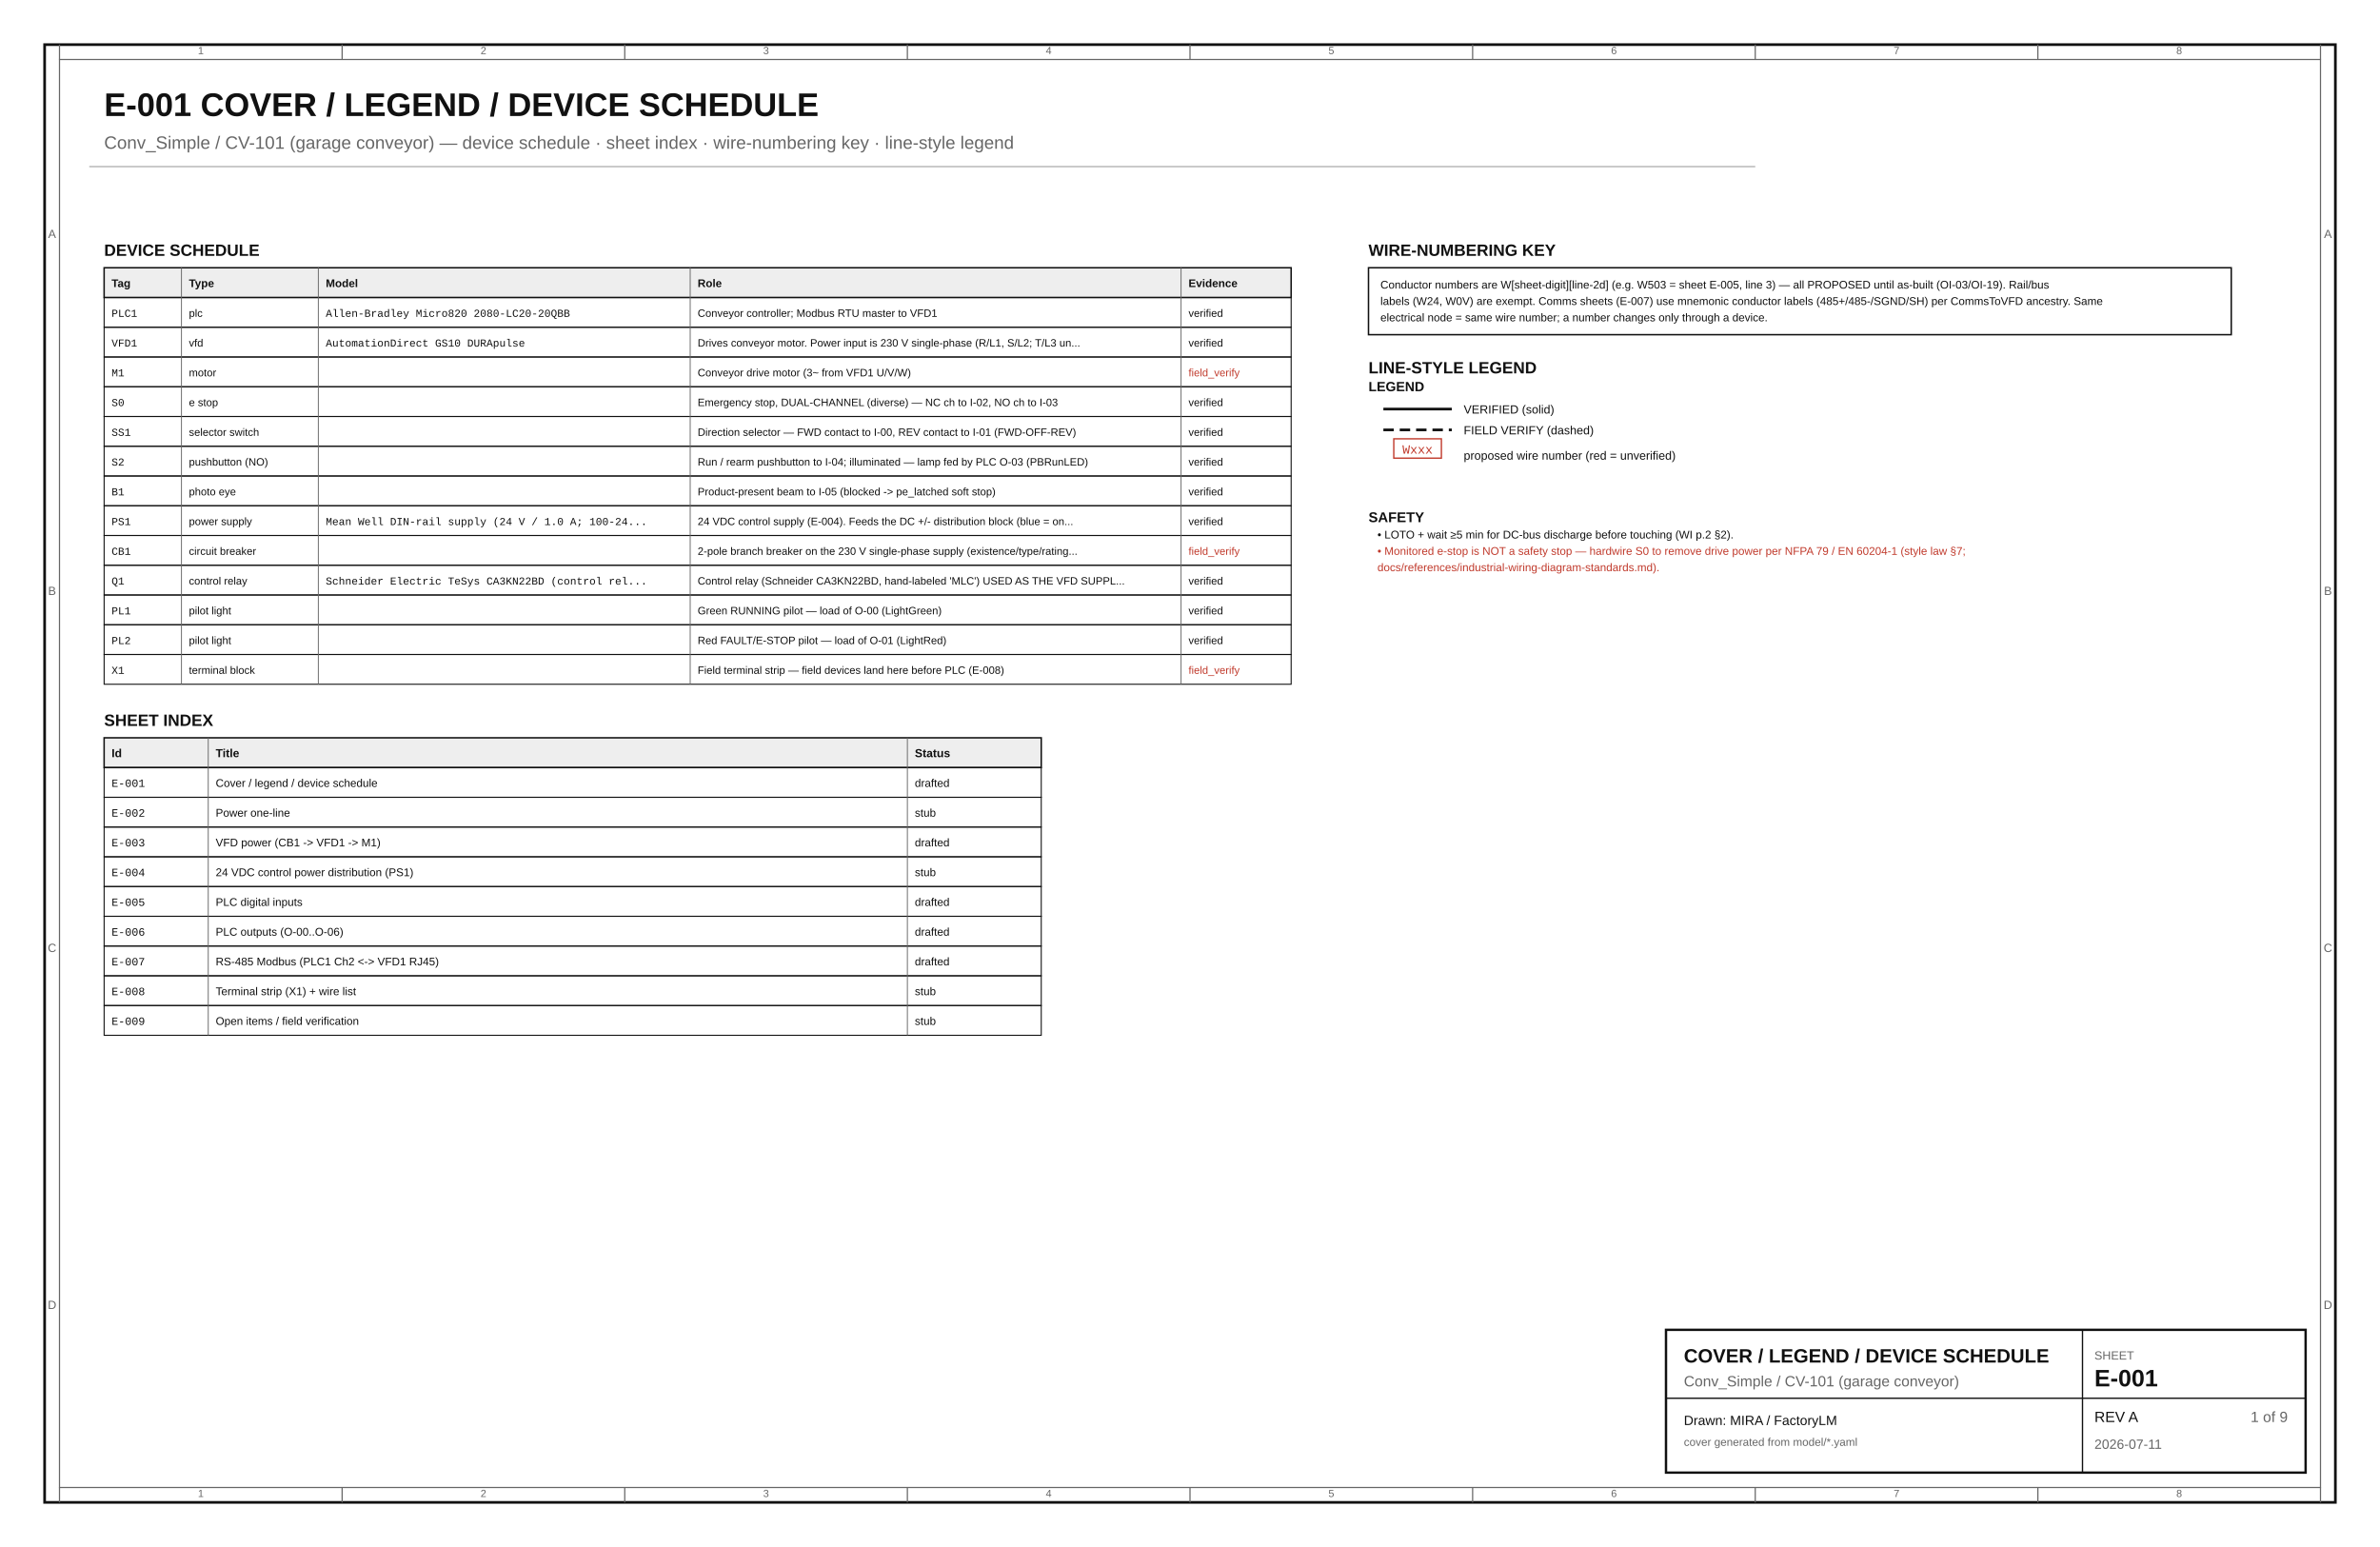
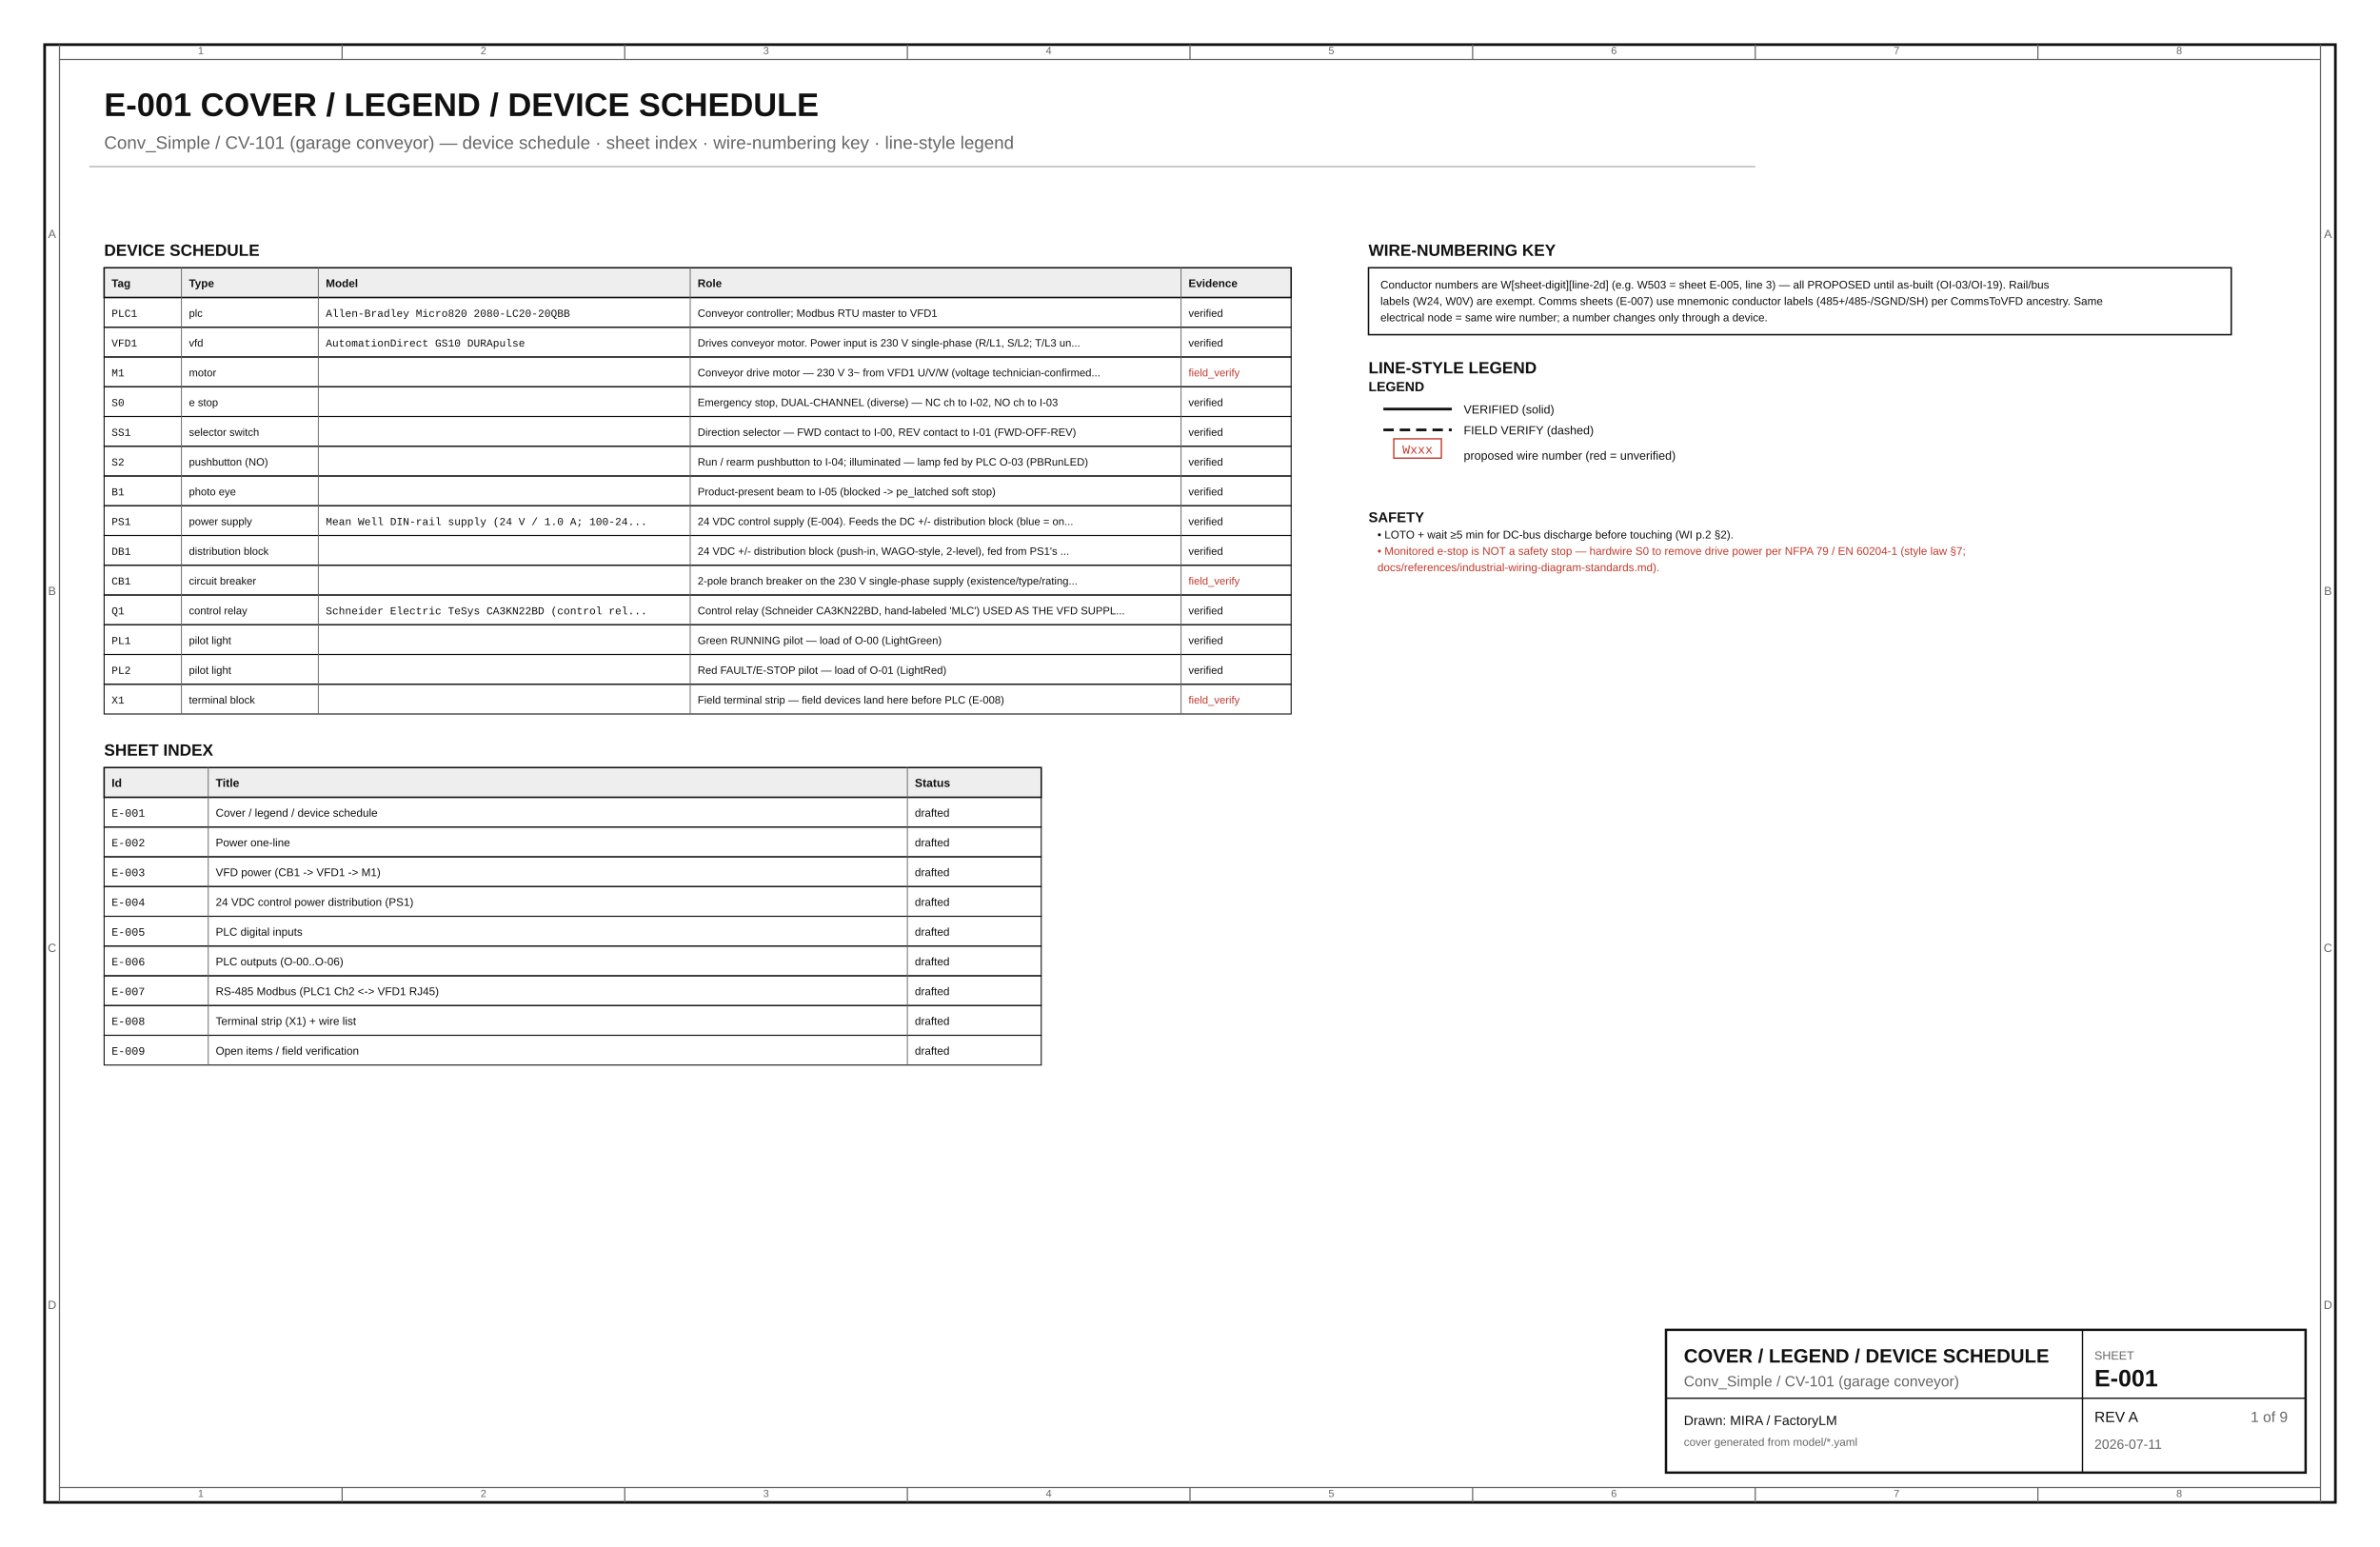
<svg xmlns="http://www.w3.org/2000/svg" width="1600" height="1040" viewBox="0 0 1600 1040">
  <rect width="1600" height="1040" fill="#FFFFFF" />
  <rect x="30.0" y="30.0" width="1540.0" height="980.0" fill="none" stroke="#111111" stroke-width="1.8" />
  <rect x="40.0" y="40.0" width="1520.0" height="960.0" fill="none" stroke="#666666" stroke-width="0.8" />
  <line x1="40.0" y1="30.0" x2="40.0" y2="40.0" stroke="#666666" stroke-width="0.8" stroke-linecap="butt" />
  <line x1="40.0" y1="1000.0" x2="40.0" y2="1010.0" stroke="#666666" stroke-width="0.8" stroke-linecap="butt" />
  <text x="135.0" y="36.4" font-size="7" font-family="Arial, Helvetica, sans-serif" text-anchor="middle" font-weight="normal" fill="#666666">1</text>
  <text x="135.0" y="1006.4" font-size="7" font-family="Arial, Helvetica, sans-serif" text-anchor="middle" font-weight="normal" fill="#666666">1</text>
  <line x1="230.0" y1="30.0" x2="230.0" y2="40.0" stroke="#666666" stroke-width="0.8" stroke-linecap="butt" />
  <line x1="230.0" y1="1000.0" x2="230.0" y2="1010.0" stroke="#666666" stroke-width="0.8" stroke-linecap="butt" />
  <text x="325.0" y="36.4" font-size="7" font-family="Arial, Helvetica, sans-serif" text-anchor="middle" font-weight="normal" fill="#666666">2</text>
  <text x="325.0" y="1006.4" font-size="7" font-family="Arial, Helvetica, sans-serif" text-anchor="middle" font-weight="normal" fill="#666666">2</text>
  <line x1="420.0" y1="30.0" x2="420.0" y2="40.0" stroke="#666666" stroke-width="0.8" stroke-linecap="butt" />
  <line x1="420.0" y1="1000.0" x2="420.0" y2="1010.0" stroke="#666666" stroke-width="0.8" stroke-linecap="butt" />
  <text x="515.0" y="36.4" font-size="7" font-family="Arial, Helvetica, sans-serif" text-anchor="middle" font-weight="normal" fill="#666666">3</text>
  <text x="515.0" y="1006.4" font-size="7" font-family="Arial, Helvetica, sans-serif" text-anchor="middle" font-weight="normal" fill="#666666">3</text>
  <line x1="610.0" y1="30.0" x2="610.0" y2="40.0" stroke="#666666" stroke-width="0.8" stroke-linecap="butt" />
  <line x1="610.0" y1="1000.0" x2="610.0" y2="1010.0" stroke="#666666" stroke-width="0.8" stroke-linecap="butt" />
  <text x="705.0" y="36.4" font-size="7" font-family="Arial, Helvetica, sans-serif" text-anchor="middle" font-weight="normal" fill="#666666">4</text>
  <text x="705.0" y="1006.4" font-size="7" font-family="Arial, Helvetica, sans-serif" text-anchor="middle" font-weight="normal" fill="#666666">4</text>
  <line x1="800.0" y1="30.0" x2="800.0" y2="40.0" stroke="#666666" stroke-width="0.8" stroke-linecap="butt" />
  <line x1="800.0" y1="1000.0" x2="800.0" y2="1010.0" stroke="#666666" stroke-width="0.8" stroke-linecap="butt" />
  <text x="895.0" y="36.4" font-size="7" font-family="Arial, Helvetica, sans-serif" text-anchor="middle" font-weight="normal" fill="#666666">5</text>
  <text x="895.0" y="1006.4" font-size="7" font-family="Arial, Helvetica, sans-serif" text-anchor="middle" font-weight="normal" fill="#666666">5</text>
  <line x1="990.0" y1="30.0" x2="990.0" y2="40.0" stroke="#666666" stroke-width="0.8" stroke-linecap="butt" />
  <line x1="990.0" y1="1000.0" x2="990.0" y2="1010.0" stroke="#666666" stroke-width="0.8" stroke-linecap="butt" />
  <text x="1085.0" y="36.4" font-size="7" font-family="Arial, Helvetica, sans-serif" text-anchor="middle" font-weight="normal" fill="#666666">6</text>
  <text x="1085.0" y="1006.4" font-size="7" font-family="Arial, Helvetica, sans-serif" text-anchor="middle" font-weight="normal" fill="#666666">6</text>
  <line x1="1180.0" y1="30.0" x2="1180.0" y2="40.0" stroke="#666666" stroke-width="0.8" stroke-linecap="butt" />
  <line x1="1180.0" y1="1000.0" x2="1180.0" y2="1010.0" stroke="#666666" stroke-width="0.8" stroke-linecap="butt" />
  <text x="1275.0" y="36.4" font-size="7" font-family="Arial, Helvetica, sans-serif" text-anchor="middle" font-weight="normal" fill="#666666">7</text>
  <text x="1275.0" y="1006.4" font-size="7" font-family="Arial, Helvetica, sans-serif" text-anchor="middle" font-weight="normal" fill="#666666">7</text>
  <line x1="1370.0" y1="30.0" x2="1370.0" y2="40.0" stroke="#666666" stroke-width="0.8" stroke-linecap="butt" />
  <line x1="1370.0" y1="1000.0" x2="1370.0" y2="1010.0" stroke="#666666" stroke-width="0.8" stroke-linecap="butt" />
  <text x="1465.0" y="36.4" font-size="7" font-family="Arial, Helvetica, sans-serif" text-anchor="middle" font-weight="normal" fill="#666666">8</text>
  <text x="1465.0" y="1006.4" font-size="7" font-family="Arial, Helvetica, sans-serif" text-anchor="middle" font-weight="normal" fill="#666666">8</text>
  <line x1="1560.0" y1="30.0" x2="1560.0" y2="40.0" stroke="#666666" stroke-width="0.8" stroke-linecap="butt" />
  <line x1="1560.0" y1="1000.0" x2="1560.0" y2="1010.0" stroke="#666666" stroke-width="0.8" stroke-linecap="butt" />
  <text x="35.0" y="160.0" font-size="8" font-family="Arial, Helvetica, sans-serif" text-anchor="middle" font-weight="normal" fill="#666666">A</text>
  <text x="1565.0" y="160.0" font-size="8" font-family="Arial, Helvetica, sans-serif" text-anchor="middle" font-weight="normal" fill="#666666">A</text>
  <text x="35.0" y="400.0" font-size="8" font-family="Arial, Helvetica, sans-serif" text-anchor="middle" font-weight="normal" fill="#666666">B</text>
  <text x="1565.0" y="400.0" font-size="8" font-family="Arial, Helvetica, sans-serif" text-anchor="middle" font-weight="normal" fill="#666666">B</text>
  <text x="35.0" y="640.0" font-size="8" font-family="Arial, Helvetica, sans-serif" text-anchor="middle" font-weight="normal" fill="#666666">C</text>
  <text x="1565.0" y="640.0" font-size="8" font-family="Arial, Helvetica, sans-serif" text-anchor="middle" font-weight="normal" fill="#666666">C</text>
  <text x="35.0" y="880.0" font-size="8" font-family="Arial, Helvetica, sans-serif" text-anchor="middle" font-weight="normal" fill="#666666">D</text>
  <text x="1565.0" y="880.0" font-size="8" font-family="Arial, Helvetica, sans-serif" text-anchor="middle" font-weight="normal" fill="#666666">D</text>
  <text x="70.0" y="78.0" font-size="22" font-family="Arial, Helvetica, sans-serif" text-anchor="start" font-weight="bold" fill="#111111">E-001  COVER / LEGEND / DEVICE SCHEDULE</text>
  <text x="70.0" y="100.0" font-size="12" font-family="Arial, Helvetica, sans-serif" text-anchor="start" font-weight="normal" fill="#666666">Conv_Simple / CV-101 (garage conveyor)  —  device schedule · sheet index · wire-numbering key · line-style legend</text>
  <line x1="60.0" y1="112.0" x2="1180.0" y2="112.0" stroke="#BBBBBB" stroke-width="1" stroke-linecap="butt" />
  <text x="70.0" y="172.0" font-size="11" font-family="Arial, Helvetica, sans-serif" text-anchor="start" font-weight="bold" fill="#111111">DEVICE SCHEDULE</text>
  <rect x="70.0" y="180.0" width="798.0" height="20.0" fill="#EEEEEE" stroke="#111111" stroke-width="1.0" />
  <text x="75.0" y="193.0" font-size="7.5" font-family="Arial, Helvetica, sans-serif" text-anchor="start" font-weight="bold" fill="#111111">Tag</text>
  <text x="127.0" y="193.0" font-size="7.5" font-family="Arial, Helvetica, sans-serif" text-anchor="start" font-weight="bold" fill="#111111">Type</text>
  <text x="219.0" y="193.0" font-size="7.5" font-family="Arial, Helvetica, sans-serif" text-anchor="start" font-weight="bold" fill="#111111">Model</text>
  <text x="469.0" y="193.0" font-size="7.5" font-family="Arial, Helvetica, sans-serif" text-anchor="start" font-weight="bold" fill="#111111">Role</text>
  <text x="799.0" y="193.0" font-size="7.5" font-family="Arial, Helvetica, sans-serif" text-anchor="start" font-weight="bold" fill="#111111">Evidence</text>
  <rect x="70.0" y="200.0" width="798.0" height="20.0" fill="none" stroke="#111111" stroke-width="0.7" />
  <text x="75.0" y="213.0" font-size="7.2" font-family="Consolas, 'Courier New', monospace" text-anchor="start" font-weight="normal" fill="#111111" class="schedule-tag">PLC1</text>
  <text x="127.0" y="213.0" font-size="7.2" font-family="Arial, Helvetica, sans-serif" text-anchor="start" font-weight="normal" fill="#111111">plc</text>
  <text x="219.0" y="213.0" font-size="7.2" font-family="Consolas, 'Courier New', monospace" text-anchor="start" font-weight="normal" fill="#111111">Allen-Bradley Micro820 2080-LC20-20QBB</text>
  <text x="469.0" y="213.0" font-size="7.2" font-family="Arial, Helvetica, sans-serif" text-anchor="start" font-weight="normal" fill="#111111">Conveyor controller; Modbus RTU master to VFD1</text>
  <text x="799.0" y="213.0" font-size="7.2" font-family="Arial, Helvetica, sans-serif" text-anchor="start" font-weight="normal" fill="#111111">verified</text>
  <rect x="70.0" y="220.0" width="798.0" height="20.0" fill="none" stroke="#111111" stroke-width="0.7" />
  <text x="75.0" y="233.0" font-size="7.2" font-family="Consolas, 'Courier New', monospace" text-anchor="start" font-weight="normal" fill="#111111" class="schedule-tag">VFD1</text>
  <text x="127.0" y="233.0" font-size="7.2" font-family="Arial, Helvetica, sans-serif" text-anchor="start" font-weight="normal" fill="#111111">vfd</text>
  <text x="219.0" y="233.0" font-size="7.2" font-family="Consolas, 'Courier New', monospace" text-anchor="start" font-weight="normal" fill="#111111">AutomationDirect GS10 DURApulse</text>
  <text x="469.0" y="233.0" font-size="7.2" font-family="Arial, Helvetica, sans-serif" text-anchor="start" font-weight="normal" fill="#111111">Drives conveyor motor. Power input is 230 V single-phase (R/L1, S/L2; T/L3 un...</text>
  <text x="799.0" y="233.0" font-size="7.2" font-family="Arial, Helvetica, sans-serif" text-anchor="start" font-weight="normal" fill="#111111">verified</text>
  <rect x="70.0" y="240.0" width="798.0" height="20.0" fill="none" stroke="#111111" stroke-width="0.7" />
  <text x="75.0" y="253.0" font-size="7.2" font-family="Consolas, 'Courier New', monospace" text-anchor="start" font-weight="normal" fill="#111111" class="schedule-tag">M1</text>
  <text x="127.0" y="253.0" font-size="7.2" font-family="Arial, Helvetica, sans-serif" text-anchor="start" font-weight="normal" fill="#111111">motor</text>
  <text x="219.0" y="253.0" font-size="7.2" font-family="Consolas, 'Courier New', monospace" text-anchor="start" font-weight="normal" fill="#111111" />
-   <text x="469.0" y="253.0" font-size="7.2" font-family="Arial, Helvetica, sans-serif" text-anchor="start" font-weight="normal" fill="#111111">Conveyor drive motor (3~ from VFD1 U/V/W)</text>
+   <text x="469.0" y="253.0" font-size="7.2" font-family="Arial, Helvetica, sans-serif" text-anchor="start" font-weight="normal" fill="#111111">Conveyor drive motor — 230 V 3~ from VFD1 U/V/W (voltage technician-confirmed...</text>
  <text x="799.0" y="253.0" font-size="7.2" font-family="Arial, Helvetica, sans-serif" text-anchor="start" font-weight="normal" fill="#C0392B">field_verify</text>
  <rect x="70.0" y="260.0" width="798.0" height="20.0" fill="none" stroke="#111111" stroke-width="0.7" />
  <text x="75.0" y="273.0" font-size="7.2" font-family="Consolas, 'Courier New', monospace" text-anchor="start" font-weight="normal" fill="#111111" class="schedule-tag">S0</text>
  <text x="127.0" y="273.0" font-size="7.2" font-family="Arial, Helvetica, sans-serif" text-anchor="start" font-weight="normal" fill="#111111">e stop</text>
  <text x="219.0" y="273.0" font-size="7.2" font-family="Consolas, 'Courier New', monospace" text-anchor="start" font-weight="normal" fill="#111111" />
  <text x="469.0" y="273.0" font-size="7.2" font-family="Arial, Helvetica, sans-serif" text-anchor="start" font-weight="normal" fill="#111111">Emergency stop, DUAL-CHANNEL (diverse) — NC ch to I-02, NO ch to I-03</text>
  <text x="799.0" y="273.0" font-size="7.2" font-family="Arial, Helvetica, sans-serif" text-anchor="start" font-weight="normal" fill="#111111">verified</text>
  <rect x="70.0" y="280.0" width="798.0" height="20.0" fill="none" stroke="#111111" stroke-width="0.7" />
  <text x="75.0" y="293.0" font-size="7.2" font-family="Consolas, 'Courier New', monospace" text-anchor="start" font-weight="normal" fill="#111111" class="schedule-tag">SS1</text>
  <text x="127.0" y="293.0" font-size="7.2" font-family="Arial, Helvetica, sans-serif" text-anchor="start" font-weight="normal" fill="#111111">selector switch</text>
  <text x="219.0" y="293.0" font-size="7.2" font-family="Consolas, 'Courier New', monospace" text-anchor="start" font-weight="normal" fill="#111111" />
  <text x="469.0" y="293.0" font-size="7.2" font-family="Arial, Helvetica, sans-serif" text-anchor="start" font-weight="normal" fill="#111111">Direction selector — FWD contact to I-00, REV contact to I-01 (FWD-OFF-REV)</text>
  <text x="799.0" y="293.0" font-size="7.2" font-family="Arial, Helvetica, sans-serif" text-anchor="start" font-weight="normal" fill="#111111">verified</text>
  <rect x="70.0" y="300.0" width="798.0" height="20.0" fill="none" stroke="#111111" stroke-width="0.7" />
  <text x="75.0" y="313.0" font-size="7.2" font-family="Consolas, 'Courier New', monospace" text-anchor="start" font-weight="normal" fill="#111111" class="schedule-tag">S2</text>
  <text x="127.0" y="313.0" font-size="7.2" font-family="Arial, Helvetica, sans-serif" text-anchor="start" font-weight="normal" fill="#111111">pushbutton (NO)</text>
  <text x="219.0" y="313.0" font-size="7.2" font-family="Consolas, 'Courier New', monospace" text-anchor="start" font-weight="normal" fill="#111111" />
  <text x="469.0" y="313.0" font-size="7.2" font-family="Arial, Helvetica, sans-serif" text-anchor="start" font-weight="normal" fill="#111111">Run / rearm pushbutton to I-04; illuminated — lamp fed by PLC O-03 (PBRunLED)</text>
  <text x="799.0" y="313.0" font-size="7.2" font-family="Arial, Helvetica, sans-serif" text-anchor="start" font-weight="normal" fill="#111111">verified</text>
  <rect x="70.0" y="320.0" width="798.0" height="20.0" fill="none" stroke="#111111" stroke-width="0.7" />
  <text x="75.0" y="333.0" font-size="7.2" font-family="Consolas, 'Courier New', monospace" text-anchor="start" font-weight="normal" fill="#111111" class="schedule-tag">B1</text>
  <text x="127.0" y="333.0" font-size="7.2" font-family="Arial, Helvetica, sans-serif" text-anchor="start" font-weight="normal" fill="#111111">photo eye</text>
  <text x="219.0" y="333.0" font-size="7.2" font-family="Consolas, 'Courier New', monospace" text-anchor="start" font-weight="normal" fill="#111111" />
  <text x="469.0" y="333.0" font-size="7.2" font-family="Arial, Helvetica, sans-serif" text-anchor="start" font-weight="normal" fill="#111111">Product-present beam to I-05 (blocked -&gt; pe_latched soft stop)</text>
  <text x="799.0" y="333.0" font-size="7.2" font-family="Arial, Helvetica, sans-serif" text-anchor="start" font-weight="normal" fill="#111111">verified</text>
  <rect x="70.0" y="340.0" width="798.0" height="20.0" fill="none" stroke="#111111" stroke-width="0.7" />
  <text x="75.0" y="353.0" font-size="7.2" font-family="Consolas, 'Courier New', monospace" text-anchor="start" font-weight="normal" fill="#111111" class="schedule-tag">PS1</text>
  <text x="127.0" y="353.0" font-size="7.2" font-family="Arial, Helvetica, sans-serif" text-anchor="start" font-weight="normal" fill="#111111">power supply</text>
  <text x="219.0" y="353.0" font-size="7.2" font-family="Consolas, 'Courier New', monospace" text-anchor="start" font-weight="normal" fill="#111111">Mean Well DIN-rail supply (24 V / 1.0 A; 100-24...</text>
  <text x="469.0" y="353.0" font-size="7.2" font-family="Arial, Helvetica, sans-serif" text-anchor="start" font-weight="normal" fill="#111111">24 VDC control supply (E-004). Feeds the DC +/- distribution block (blue = on...</text>
  <text x="799.0" y="353.0" font-size="7.2" font-family="Arial, Helvetica, sans-serif" text-anchor="start" font-weight="normal" fill="#111111">verified</text>
  <rect x="70.0" y="360.0" width="798.0" height="20.0" fill="none" stroke="#111111" stroke-width="0.7" />
-   <text x="75.0" y="373.0" font-size="7.2" font-family="Consolas, 'Courier New', monospace" text-anchor="start" font-weight="normal" fill="#111111" class="schedule-tag">CB1</text>
-   <text x="127.0" y="373.0" font-size="7.2" font-family="Arial, Helvetica, sans-serif" text-anchor="start" font-weight="normal" fill="#111111">circuit breaker</text>
+   <text x="75.0" y="373.0" font-size="7.2" font-family="Consolas, 'Courier New', monospace" text-anchor="start" font-weight="normal" fill="#111111" class="schedule-tag">DB1</text>
+   <text x="127.0" y="373.0" font-size="7.2" font-family="Arial, Helvetica, sans-serif" text-anchor="start" font-weight="normal" fill="#111111">distribution block</text>
  <text x="219.0" y="373.0" font-size="7.2" font-family="Consolas, 'Courier New', monospace" text-anchor="start" font-weight="normal" fill="#111111" />
-   <text x="469.0" y="373.0" font-size="7.2" font-family="Arial, Helvetica, sans-serif" text-anchor="start" font-weight="normal" fill="#111111">2-pole branch breaker on the 230 V single-phase supply (existence/type/rating...</text>
-   <text x="799.0" y="373.0" font-size="7.2" font-family="Arial, Helvetica, sans-serif" text-anchor="start" font-weight="normal" fill="#C0392B">field_verify</text>
+   <text x="469.0" y="373.0" font-size="7.2" font-family="Arial, Helvetica, sans-serif" text-anchor="start" font-weight="normal" fill="#111111">24 VDC +/- distribution block (push-in, WAGO-style, 2-level), fed from PS1's ...</text>
+   <text x="799.0" y="373.0" font-size="7.2" font-family="Arial, Helvetica, sans-serif" text-anchor="start" font-weight="normal" fill="#111111">verified</text>
  <rect x="70.0" y="380.0" width="798.0" height="20.0" fill="none" stroke="#111111" stroke-width="0.7" />
-   <text x="75.0" y="393.0" font-size="7.2" font-family="Consolas, 'Courier New', monospace" text-anchor="start" font-weight="normal" fill="#111111" class="schedule-tag">Q1</text>
-   <text x="127.0" y="393.0" font-size="7.2" font-family="Arial, Helvetica, sans-serif" text-anchor="start" font-weight="normal" fill="#111111">control relay</text>
-   <text x="219.0" y="393.0" font-size="7.2" font-family="Consolas, 'Courier New', monospace" text-anchor="start" font-weight="normal" fill="#111111">Schneider Electric TeSys CA3KN22BD (control rel...</text>
-   <text x="469.0" y="393.0" font-size="7.2" font-family="Arial, Helvetica, sans-serif" text-anchor="start" font-weight="normal" fill="#111111">Control relay (Schneider CA3KN22BD, hand-labeled 'MLC') USED AS THE VFD SUPPL...</text>
-   <text x="799.0" y="393.0" font-size="7.2" font-family="Arial, Helvetica, sans-serif" text-anchor="start" font-weight="normal" fill="#111111">verified</text>
+   <text x="75.0" y="393.0" font-size="7.2" font-family="Consolas, 'Courier New', monospace" text-anchor="start" font-weight="normal" fill="#111111" class="schedule-tag">CB1</text>
+   <text x="127.0" y="393.0" font-size="7.2" font-family="Arial, Helvetica, sans-serif" text-anchor="start" font-weight="normal" fill="#111111">circuit breaker</text>
+   <text x="219.0" y="393.0" font-size="7.2" font-family="Consolas, 'Courier New', monospace" text-anchor="start" font-weight="normal" fill="#111111" />
+   <text x="469.0" y="393.0" font-size="7.2" font-family="Arial, Helvetica, sans-serif" text-anchor="start" font-weight="normal" fill="#111111">2-pole branch breaker on the 230 V single-phase supply (existence/type/rating...</text>
+   <text x="799.0" y="393.0" font-size="7.2" font-family="Arial, Helvetica, sans-serif" text-anchor="start" font-weight="normal" fill="#C0392B">field_verify</text>
  <rect x="70.0" y="400.0" width="798.0" height="20.0" fill="none" stroke="#111111" stroke-width="0.7" />
-   <text x="75.0" y="413.0" font-size="7.2" font-family="Consolas, 'Courier New', monospace" text-anchor="start" font-weight="normal" fill="#111111" class="schedule-tag">PL1</text>
-   <text x="127.0" y="413.0" font-size="7.2" font-family="Arial, Helvetica, sans-serif" text-anchor="start" font-weight="normal" fill="#111111">pilot light</text>
-   <text x="219.0" y="413.0" font-size="7.2" font-family="Consolas, 'Courier New', monospace" text-anchor="start" font-weight="normal" fill="#111111" />
-   <text x="469.0" y="413.0" font-size="7.2" font-family="Arial, Helvetica, sans-serif" text-anchor="start" font-weight="normal" fill="#111111">Green RUNNING pilot — load of O-00 (LightGreen)</text>
+   <text x="75.0" y="413.0" font-size="7.2" font-family="Consolas, 'Courier New', monospace" text-anchor="start" font-weight="normal" fill="#111111" class="schedule-tag">Q1</text>
+   <text x="127.0" y="413.0" font-size="7.2" font-family="Arial, Helvetica, sans-serif" text-anchor="start" font-weight="normal" fill="#111111">control relay</text>
+   <text x="219.0" y="413.0" font-size="7.2" font-family="Consolas, 'Courier New', monospace" text-anchor="start" font-weight="normal" fill="#111111">Schneider Electric TeSys CA3KN22BD (control rel...</text>
+   <text x="469.0" y="413.0" font-size="7.2" font-family="Arial, Helvetica, sans-serif" text-anchor="start" font-weight="normal" fill="#111111">Control relay (Schneider CA3KN22BD, hand-labeled 'MLC') USED AS THE VFD SUPPL...</text>
  <text x="799.0" y="413.0" font-size="7.2" font-family="Arial, Helvetica, sans-serif" text-anchor="start" font-weight="normal" fill="#111111">verified</text>
  <rect x="70.0" y="420.0" width="798.0" height="20.0" fill="none" stroke="#111111" stroke-width="0.7" />
-   <text x="75.0" y="433.0" font-size="7.2" font-family="Consolas, 'Courier New', monospace" text-anchor="start" font-weight="normal" fill="#111111" class="schedule-tag">PL2</text>
+   <text x="75.0" y="433.0" font-size="7.2" font-family="Consolas, 'Courier New', monospace" text-anchor="start" font-weight="normal" fill="#111111" class="schedule-tag">PL1</text>
  <text x="127.0" y="433.0" font-size="7.2" font-family="Arial, Helvetica, sans-serif" text-anchor="start" font-weight="normal" fill="#111111">pilot light</text>
  <text x="219.0" y="433.0" font-size="7.2" font-family="Consolas, 'Courier New', monospace" text-anchor="start" font-weight="normal" fill="#111111" />
-   <text x="469.0" y="433.0" font-size="7.2" font-family="Arial, Helvetica, sans-serif" text-anchor="start" font-weight="normal" fill="#111111">Red FAULT/E-STOP pilot — load of O-01 (LightRed)</text>
+   <text x="469.0" y="433.0" font-size="7.2" font-family="Arial, Helvetica, sans-serif" text-anchor="start" font-weight="normal" fill="#111111">Green RUNNING pilot — load of O-00 (LightGreen)</text>
  <text x="799.0" y="433.0" font-size="7.2" font-family="Arial, Helvetica, sans-serif" text-anchor="start" font-weight="normal" fill="#111111">verified</text>
  <rect x="70.0" y="440.0" width="798.0" height="20.0" fill="none" stroke="#111111" stroke-width="0.7" />
-   <text x="75.0" y="453.0" font-size="7.2" font-family="Consolas, 'Courier New', monospace" text-anchor="start" font-weight="normal" fill="#111111" class="schedule-tag">X1</text>
-   <text x="127.0" y="453.0" font-size="7.2" font-family="Arial, Helvetica, sans-serif" text-anchor="start" font-weight="normal" fill="#111111">terminal block</text>
+   <text x="75.0" y="453.0" font-size="7.2" font-family="Consolas, 'Courier New', monospace" text-anchor="start" font-weight="normal" fill="#111111" class="schedule-tag">PL2</text>
+   <text x="127.0" y="453.0" font-size="7.2" font-family="Arial, Helvetica, sans-serif" text-anchor="start" font-weight="normal" fill="#111111">pilot light</text>
  <text x="219.0" y="453.0" font-size="7.2" font-family="Consolas, 'Courier New', monospace" text-anchor="start" font-weight="normal" fill="#111111" />
-   <text x="469.0" y="453.0" font-size="7.2" font-family="Arial, Helvetica, sans-serif" text-anchor="start" font-weight="normal" fill="#111111">Field terminal strip — field devices land here before PLC (E-008)</text>
-   <text x="799.0" y="453.0" font-size="7.2" font-family="Arial, Helvetica, sans-serif" text-anchor="start" font-weight="normal" fill="#C0392B">field_verify</text>
-   <line x1="122.0" y1="180.0" x2="122.0" y2="460.0" stroke="#666666" stroke-width="0.6" stroke-linecap="butt" />
-   <line x1="214.0" y1="180.0" x2="214.0" y2="460.0" stroke="#666666" stroke-width="0.6" stroke-linecap="butt" />
-   <line x1="464.0" y1="180.0" x2="464.0" y2="460.0" stroke="#666666" stroke-width="0.6" stroke-linecap="butt" />
-   <line x1="794.0" y1="180.0" x2="794.0" y2="460.0" stroke="#666666" stroke-width="0.6" stroke-linecap="butt" />
-   <text x="70.0" y="488.0" font-size="11" font-family="Arial, Helvetica, sans-serif" text-anchor="start" font-weight="bold" fill="#111111">SHEET INDEX</text>
-   <rect x="70.0" y="496.0" width="630.0" height="20.0" fill="#EEEEEE" stroke="#111111" stroke-width="1.0" />
-   <text x="75.0" y="509.0" font-size="7.8" font-family="Arial, Helvetica, sans-serif" text-anchor="start" font-weight="bold" fill="#111111">Id</text>
-   <text x="145.0" y="509.0" font-size="7.8" font-family="Arial, Helvetica, sans-serif" text-anchor="start" font-weight="bold" fill="#111111">Title</text>
-   <text x="615.0" y="509.0" font-size="7.8" font-family="Arial, Helvetica, sans-serif" text-anchor="start" font-weight="bold" fill="#111111">Status</text>
-   <rect x="70.0" y="516.0" width="630.0" height="20.0" fill="none" stroke="#111111" stroke-width="0.7" />
-   <text x="75.0" y="529.0" font-size="7.5" font-family="Consolas, 'Courier New', monospace" text-anchor="start" font-weight="normal" fill="#111111" class="index-id">E-001</text>
-   <text x="145.0" y="529.0" font-size="7.5" font-family="Arial, Helvetica, sans-serif" text-anchor="start" font-weight="normal" fill="#111111">Cover / legend / device schedule</text>
-   <text x="615.0" y="529.0" font-size="7.5" font-family="Arial, Helvetica, sans-serif" text-anchor="start" font-weight="normal" fill="#111111">drafted</text>
+   <text x="469.0" y="453.0" font-size="7.2" font-family="Arial, Helvetica, sans-serif" text-anchor="start" font-weight="normal" fill="#111111">Red FAULT/E-STOP pilot — load of O-01 (LightRed)</text>
+   <text x="799.0" y="453.0" font-size="7.2" font-family="Arial, Helvetica, sans-serif" text-anchor="start" font-weight="normal" fill="#111111">verified</text>
+   <rect x="70.0" y="460.0" width="798.0" height="20.0" fill="none" stroke="#111111" stroke-width="0.7" />
+   <text x="75.0" y="473.0" font-size="7.2" font-family="Consolas, 'Courier New', monospace" text-anchor="start" font-weight="normal" fill="#111111" class="schedule-tag">X1</text>
+   <text x="127.0" y="473.0" font-size="7.2" font-family="Arial, Helvetica, sans-serif" text-anchor="start" font-weight="normal" fill="#111111">terminal block</text>
+   <text x="219.0" y="473.0" font-size="7.2" font-family="Consolas, 'Courier New', monospace" text-anchor="start" font-weight="normal" fill="#111111" />
+   <text x="469.0" y="473.0" font-size="7.2" font-family="Arial, Helvetica, sans-serif" text-anchor="start" font-weight="normal" fill="#111111">Field terminal strip — field devices land here before PLC (E-008)</text>
+   <text x="799.0" y="473.0" font-size="7.2" font-family="Arial, Helvetica, sans-serif" text-anchor="start" font-weight="normal" fill="#C0392B">field_verify</text>
+   <line x1="122.0" y1="180.0" x2="122.0" y2="480.0" stroke="#666666" stroke-width="0.6" stroke-linecap="butt" />
+   <line x1="214.0" y1="180.0" x2="214.0" y2="480.0" stroke="#666666" stroke-width="0.6" stroke-linecap="butt" />
+   <line x1="464.0" y1="180.0" x2="464.0" y2="480.0" stroke="#666666" stroke-width="0.6" stroke-linecap="butt" />
+   <line x1="794.0" y1="180.0" x2="794.0" y2="480.0" stroke="#666666" stroke-width="0.6" stroke-linecap="butt" />
+   <text x="70.0" y="508.0" font-size="11" font-family="Arial, Helvetica, sans-serif" text-anchor="start" font-weight="bold" fill="#111111">SHEET INDEX</text>
+   <rect x="70.0" y="516.0" width="630.0" height="20.0" fill="#EEEEEE" stroke="#111111" stroke-width="1.0" />
+   <text x="75.0" y="529.0" font-size="7.8" font-family="Arial, Helvetica, sans-serif" text-anchor="start" font-weight="bold" fill="#111111">Id</text>
+   <text x="145.0" y="529.0" font-size="7.8" font-family="Arial, Helvetica, sans-serif" text-anchor="start" font-weight="bold" fill="#111111">Title</text>
+   <text x="615.0" y="529.0" font-size="7.8" font-family="Arial, Helvetica, sans-serif" text-anchor="start" font-weight="bold" fill="#111111">Status</text>
  <rect x="70.0" y="536.0" width="630.0" height="20.0" fill="none" stroke="#111111" stroke-width="0.7" />
-   <text x="75.0" y="549.0" font-size="7.5" font-family="Consolas, 'Courier New', monospace" text-anchor="start" font-weight="normal" fill="#111111" class="index-id">E-002</text>
-   <text x="145.0" y="549.0" font-size="7.5" font-family="Arial, Helvetica, sans-serif" text-anchor="start" font-weight="normal" fill="#111111">Power one-line</text>
-   <text x="615.0" y="549.0" font-size="7.5" font-family="Arial, Helvetica, sans-serif" text-anchor="start" font-weight="normal" fill="#111111">stub</text>
+   <text x="75.0" y="549.0" font-size="7.5" font-family="Consolas, 'Courier New', monospace" text-anchor="start" font-weight="normal" fill="#111111" class="index-id">E-001</text>
+   <text x="145.0" y="549.0" font-size="7.5" font-family="Arial, Helvetica, sans-serif" text-anchor="start" font-weight="normal" fill="#111111">Cover / legend / device schedule</text>
+   <text x="615.0" y="549.0" font-size="7.5" font-family="Arial, Helvetica, sans-serif" text-anchor="start" font-weight="normal" fill="#111111">drafted</text>
  <rect x="70.0" y="556.0" width="630.0" height="20.0" fill="none" stroke="#111111" stroke-width="0.7" />
-   <text x="75.0" y="569.0" font-size="7.5" font-family="Consolas, 'Courier New', monospace" text-anchor="start" font-weight="normal" fill="#111111" class="index-id">E-003</text>
-   <text x="145.0" y="569.0" font-size="7.5" font-family="Arial, Helvetica, sans-serif" text-anchor="start" font-weight="normal" fill="#111111">VFD power (CB1 -&gt; VFD1 -&gt; M1)</text>
+   <text x="75.0" y="569.0" font-size="7.5" font-family="Consolas, 'Courier New', monospace" text-anchor="start" font-weight="normal" fill="#111111" class="index-id">E-002</text>
+   <text x="145.0" y="569.0" font-size="7.5" font-family="Arial, Helvetica, sans-serif" text-anchor="start" font-weight="normal" fill="#111111">Power one-line</text>
  <text x="615.0" y="569.0" font-size="7.5" font-family="Arial, Helvetica, sans-serif" text-anchor="start" font-weight="normal" fill="#111111">drafted</text>
  <rect x="70.0" y="576.0" width="630.0" height="20.0" fill="none" stroke="#111111" stroke-width="0.7" />
-   <text x="75.0" y="589.0" font-size="7.5" font-family="Consolas, 'Courier New', monospace" text-anchor="start" font-weight="normal" fill="#111111" class="index-id">E-004</text>
-   <text x="145.0" y="589.0" font-size="7.5" font-family="Arial, Helvetica, sans-serif" text-anchor="start" font-weight="normal" fill="#111111">24 VDC control power distribution (PS1)</text>
-   <text x="615.0" y="589.0" font-size="7.5" font-family="Arial, Helvetica, sans-serif" text-anchor="start" font-weight="normal" fill="#111111">stub</text>
+   <text x="75.0" y="589.0" font-size="7.5" font-family="Consolas, 'Courier New', monospace" text-anchor="start" font-weight="normal" fill="#111111" class="index-id">E-003</text>
+   <text x="145.0" y="589.0" font-size="7.5" font-family="Arial, Helvetica, sans-serif" text-anchor="start" font-weight="normal" fill="#111111">VFD power (CB1 -&gt; VFD1 -&gt; M1)</text>
+   <text x="615.0" y="589.0" font-size="7.5" font-family="Arial, Helvetica, sans-serif" text-anchor="start" font-weight="normal" fill="#111111">drafted</text>
  <rect x="70.0" y="596.0" width="630.0" height="20.0" fill="none" stroke="#111111" stroke-width="0.7" />
-   <text x="75.0" y="609.0" font-size="7.5" font-family="Consolas, 'Courier New', monospace" text-anchor="start" font-weight="normal" fill="#111111" class="index-id">E-005</text>
-   <text x="145.0" y="609.0" font-size="7.5" font-family="Arial, Helvetica, sans-serif" text-anchor="start" font-weight="normal" fill="#111111">PLC digital inputs</text>
+   <text x="75.0" y="609.0" font-size="7.5" font-family="Consolas, 'Courier New', monospace" text-anchor="start" font-weight="normal" fill="#111111" class="index-id">E-004</text>
+   <text x="145.0" y="609.0" font-size="7.5" font-family="Arial, Helvetica, sans-serif" text-anchor="start" font-weight="normal" fill="#111111">24 VDC control power distribution (PS1)</text>
  <text x="615.0" y="609.0" font-size="7.5" font-family="Arial, Helvetica, sans-serif" text-anchor="start" font-weight="normal" fill="#111111">drafted</text>
  <rect x="70.0" y="616.0" width="630.0" height="20.0" fill="none" stroke="#111111" stroke-width="0.7" />
-   <text x="75.0" y="629.0" font-size="7.5" font-family="Consolas, 'Courier New', monospace" text-anchor="start" font-weight="normal" fill="#111111" class="index-id">E-006</text>
-   <text x="145.0" y="629.0" font-size="7.5" font-family="Arial, Helvetica, sans-serif" text-anchor="start" font-weight="normal" fill="#111111">PLC outputs (O-00..O-06)</text>
+   <text x="75.0" y="629.0" font-size="7.5" font-family="Consolas, 'Courier New', monospace" text-anchor="start" font-weight="normal" fill="#111111" class="index-id">E-005</text>
+   <text x="145.0" y="629.0" font-size="7.5" font-family="Arial, Helvetica, sans-serif" text-anchor="start" font-weight="normal" fill="#111111">PLC digital inputs</text>
  <text x="615.0" y="629.0" font-size="7.5" font-family="Arial, Helvetica, sans-serif" text-anchor="start" font-weight="normal" fill="#111111">drafted</text>
  <rect x="70.0" y="636.0" width="630.0" height="20.0" fill="none" stroke="#111111" stroke-width="0.7" />
-   <text x="75.0" y="649.0" font-size="7.5" font-family="Consolas, 'Courier New', monospace" text-anchor="start" font-weight="normal" fill="#111111" class="index-id">E-007</text>
-   <text x="145.0" y="649.0" font-size="7.5" font-family="Arial, Helvetica, sans-serif" text-anchor="start" font-weight="normal" fill="#111111">RS-485 Modbus (PLC1 Ch2 &lt;-&gt; VFD1 RJ45)</text>
+   <text x="75.0" y="649.0" font-size="7.5" font-family="Consolas, 'Courier New', monospace" text-anchor="start" font-weight="normal" fill="#111111" class="index-id">E-006</text>
+   <text x="145.0" y="649.0" font-size="7.5" font-family="Arial, Helvetica, sans-serif" text-anchor="start" font-weight="normal" fill="#111111">PLC outputs (O-00..O-06)</text>
  <text x="615.0" y="649.0" font-size="7.5" font-family="Arial, Helvetica, sans-serif" text-anchor="start" font-weight="normal" fill="#111111">drafted</text>
  <rect x="70.0" y="656.0" width="630.0" height="20.0" fill="none" stroke="#111111" stroke-width="0.7" />
-   <text x="75.0" y="669.0" font-size="7.5" font-family="Consolas, 'Courier New', monospace" text-anchor="start" font-weight="normal" fill="#111111" class="index-id">E-008</text>
-   <text x="145.0" y="669.0" font-size="7.5" font-family="Arial, Helvetica, sans-serif" text-anchor="start" font-weight="normal" fill="#111111">Terminal strip (X1) + wire list</text>
-   <text x="615.0" y="669.0" font-size="7.5" font-family="Arial, Helvetica, sans-serif" text-anchor="start" font-weight="normal" fill="#111111">stub</text>
+   <text x="75.0" y="669.0" font-size="7.5" font-family="Consolas, 'Courier New', monospace" text-anchor="start" font-weight="normal" fill="#111111" class="index-id">E-007</text>
+   <text x="145.0" y="669.0" font-size="7.5" font-family="Arial, Helvetica, sans-serif" text-anchor="start" font-weight="normal" fill="#111111">RS-485 Modbus (PLC1 Ch2 &lt;-&gt; VFD1 RJ45)</text>
+   <text x="615.0" y="669.0" font-size="7.5" font-family="Arial, Helvetica, sans-serif" text-anchor="start" font-weight="normal" fill="#111111">drafted</text>
  <rect x="70.0" y="676.0" width="630.0" height="20.0" fill="none" stroke="#111111" stroke-width="0.7" />
-   <text x="75.0" y="689.0" font-size="7.5" font-family="Consolas, 'Courier New', monospace" text-anchor="start" font-weight="normal" fill="#111111" class="index-id">E-009</text>
-   <text x="145.0" y="689.0" font-size="7.5" font-family="Arial, Helvetica, sans-serif" text-anchor="start" font-weight="normal" fill="#111111">Open items / field verification</text>
-   <text x="615.0" y="689.0" font-size="7.5" font-family="Arial, Helvetica, sans-serif" text-anchor="start" font-weight="normal" fill="#111111">stub</text>
-   <line x1="140.0" y1="496.0" x2="140.0" y2="696.0" stroke="#666666" stroke-width="0.6" stroke-linecap="butt" />
-   <line x1="610.0" y1="496.0" x2="610.0" y2="696.0" stroke="#666666" stroke-width="0.6" stroke-linecap="butt" />
+   <text x="75.0" y="689.0" font-size="7.5" font-family="Consolas, 'Courier New', monospace" text-anchor="start" font-weight="normal" fill="#111111" class="index-id">E-008</text>
+   <text x="145.0" y="689.0" font-size="7.5" font-family="Arial, Helvetica, sans-serif" text-anchor="start" font-weight="normal" fill="#111111">Terminal strip (X1) + wire list</text>
+   <text x="615.0" y="689.0" font-size="7.5" font-family="Arial, Helvetica, sans-serif" text-anchor="start" font-weight="normal" fill="#111111">drafted</text>
+   <rect x="70.0" y="696.0" width="630.0" height="20.0" fill="none" stroke="#111111" stroke-width="0.7" />
+   <text x="75.0" y="709.0" font-size="7.5" font-family="Consolas, 'Courier New', monospace" text-anchor="start" font-weight="normal" fill="#111111" class="index-id">E-009</text>
+   <text x="145.0" y="709.0" font-size="7.5" font-family="Arial, Helvetica, sans-serif" text-anchor="start" font-weight="normal" fill="#111111">Open items / field verification</text>
+   <text x="615.0" y="709.0" font-size="7.5" font-family="Arial, Helvetica, sans-serif" text-anchor="start" font-weight="normal" fill="#111111">drafted</text>
+   <line x1="140.0" y1="516.0" x2="140.0" y2="716.0" stroke="#666666" stroke-width="0.6" stroke-linecap="butt" />
+   <line x1="610.0" y1="516.0" x2="610.0" y2="716.0" stroke="#666666" stroke-width="0.6" stroke-linecap="butt" />
  <text x="920.0" y="172.0" font-size="11" font-family="Arial, Helvetica, sans-serif" text-anchor="start" font-weight="bold" fill="#111111">WIRE-NUMBERING KEY</text>
  <rect x="920.0" y="180.0" width="580.0" height="45.0" fill="none" stroke="#111111" stroke-width="1.0" />
  <text x="928.0" y="194.0" font-size="7.5" font-family="Arial, Helvetica, sans-serif" text-anchor="start" font-weight="normal" fill="#111111">Conductor numbers are W[sheet-digit][line-2d] (e.g. W503 = sheet E-005, line 3) — all PROPOSED until as-built (OI-03/OI-19). Rail/bus</text>
  <text x="928.0" y="205.0" font-size="7.5" font-family="Arial, Helvetica, sans-serif" text-anchor="start" font-weight="normal" fill="#111111">labels (W24, W0V) are exempt. Comms sheets (E-007) use mnemonic conductor labels (485+/485-/SGND/SH) per CommsToVFD ancestry. Same</text>
  <text x="928.0" y="216.0" font-size="7.5" font-family="Arial, Helvetica, sans-serif" text-anchor="start" font-weight="normal" fill="#111111">electrical node = same wire number; a number changes only through a device.</text>
  <text x="920.0" y="251.0" font-size="11" font-family="Arial, Helvetica, sans-serif" text-anchor="start" font-weight="bold" fill="#111111">LINE-STYLE LEGEND</text>
  <text x="920.0" y="263.0" font-size="9" font-family="Arial, Helvetica, sans-serif" text-anchor="start" font-weight="bold" fill="#111111">LEGEND</text>
  <line x1="930.0" y1="275.0" x2="976.0" y2="275.0" stroke="#111111" stroke-width="1.8" stroke-linecap="butt" />
  <text x="984.0" y="278.0" font-size="8" font-family="Arial, Helvetica, sans-serif" text-anchor="start" font-weight="normal" fill="#111111">VERIFIED (solid)</text>
  <g data-dashed="true">
    <line x1="930.00" y1="289.00" x2="937.00" y2="289.00" stroke="#111111" stroke-width="1.8" stroke-linecap="butt" />
    <line x1="941.00" y1="289.00" x2="948.00" y2="289.00" stroke="#111111" stroke-width="1.8" stroke-linecap="butt" />
    <line x1="952.00" y1="289.00" x2="959.00" y2="289.00" stroke="#111111" stroke-width="1.8" stroke-linecap="butt" />
    <line x1="963.00" y1="289.00" x2="970.00" y2="289.00" stroke="#111111" stroke-width="1.8" stroke-linecap="butt" />
    <line x1="974.00" y1="289.00" x2="976.00" y2="289.00" stroke="#111111" stroke-width="1.8" stroke-linecap="butt" />
  </g>
  <text x="984.0" y="292.0" font-size="8" font-family="Arial, Helvetica, sans-serif" text-anchor="start" font-weight="normal" fill="#111111">FIELD VERIFY (dashed)</text>
  <rect x="937.0" y="295.0" width="32.0" height="13.0" fill="#FFFFFF" stroke="#C0392B" stroke-width="0.9" data-flag="1" />
  <text x="953.0" y="305.0" font-size="8.5" font-family="Consolas, 'Courier New', monospace" text-anchor="middle" font-weight="normal" fill="#C0392B" data-flag="1">Wxxx</text>
  <text x="984.0" y="309.0" font-size="8" font-family="Arial, Helvetica, sans-serif" text-anchor="start" font-weight="normal" fill="#111111">proposed wire number (red = unverified)</text>
  <text x="920.0" y="351.0" font-size="9.5" font-family="Arial, Helvetica, sans-serif" text-anchor="start" font-weight="bold" fill="#111111">SAFETY</text>
  <text x="926.0" y="362.0" font-size="7.5" font-family="Arial, Helvetica, sans-serif" text-anchor="start" font-weight="normal" fill="#111111">• LOTO + wait ≥5 min for DC-bus discharge before touching (WI p.2 §2).</text>
  <text x="926.0" y="373.0" font-size="7.5" font-family="Arial, Helvetica, sans-serif" text-anchor="start" font-weight="normal" fill="#C0392B">• Monitored e-stop is NOT a safety stop — hardwire S0 to remove drive power per NFPA 79 / EN 60204-1 (style law §7;</text>
  <text x="926.0" y="384.0" font-size="7.5" font-family="Arial, Helvetica, sans-serif" text-anchor="start" font-weight="normal" fill="#C0392B">docs/references/industrial-wiring-diagram-standards.md).</text>
  <rect x="1120.0" y="894.0" width="430.0" height="96.0" fill="none" stroke="#111111" stroke-width="1.6" />
  <line x1="1120.0" y1="940.0" x2="1550.0" y2="940.0" stroke="#111111" stroke-width="0.9" stroke-linecap="butt" />
  <line x1="1400.0" y1="894.0" x2="1400.0" y2="990.0" stroke="#111111" stroke-width="0.9" stroke-linecap="butt" />
  <text x="1132.0" y="916.0" font-size="13" font-family="Arial, Helvetica, sans-serif" text-anchor="start" font-weight="bold" fill="#111111">COVER / LEGEND / DEVICE SCHEDULE</text>
  <text x="1132.0" y="932.0" font-size="10" font-family="Arial, Helvetica, sans-serif" text-anchor="start" font-weight="normal" fill="#666666">Conv_Simple / CV-101 (garage conveyor)</text>
  <text x="1132.0" y="958.0" font-size="9" font-family="Arial, Helvetica, sans-serif" text-anchor="start" font-weight="normal" fill="#111111">Drawn: MIRA / FactoryLM</text>
  <text x="1132.0" y="972.0" font-size="7.5" font-family="Arial, Helvetica, sans-serif" text-anchor="start" font-weight="normal" fill="#666666">cover generated from model/*.yaml</text>
  <text x="1408.0" y="914.0" font-size="8" font-family="Arial, Helvetica, sans-serif" text-anchor="start" font-weight="normal" fill="#666666">SHEET</text>
  <text x="1408.0" y="932.0" font-size="16" font-family="Arial, Helvetica, sans-serif" text-anchor="start" font-weight="bold" fill="#111111">E-001</text>
  <text x="1408.0" y="956.0" font-size="10" font-family="Arial, Helvetica, sans-serif" text-anchor="start" font-weight="normal" fill="#111111">REV A</text>
  <text x="1408.0" y="974.0" font-size="9" font-family="Arial, Helvetica, sans-serif" text-anchor="start" font-weight="normal" fill="#666666">2026-07-11</text>
  <text x="1538.0" y="956.0" font-size="10" font-family="Arial, Helvetica, sans-serif" text-anchor="end" font-weight="normal" fill="#666666">1 of 9</text>
</svg>
